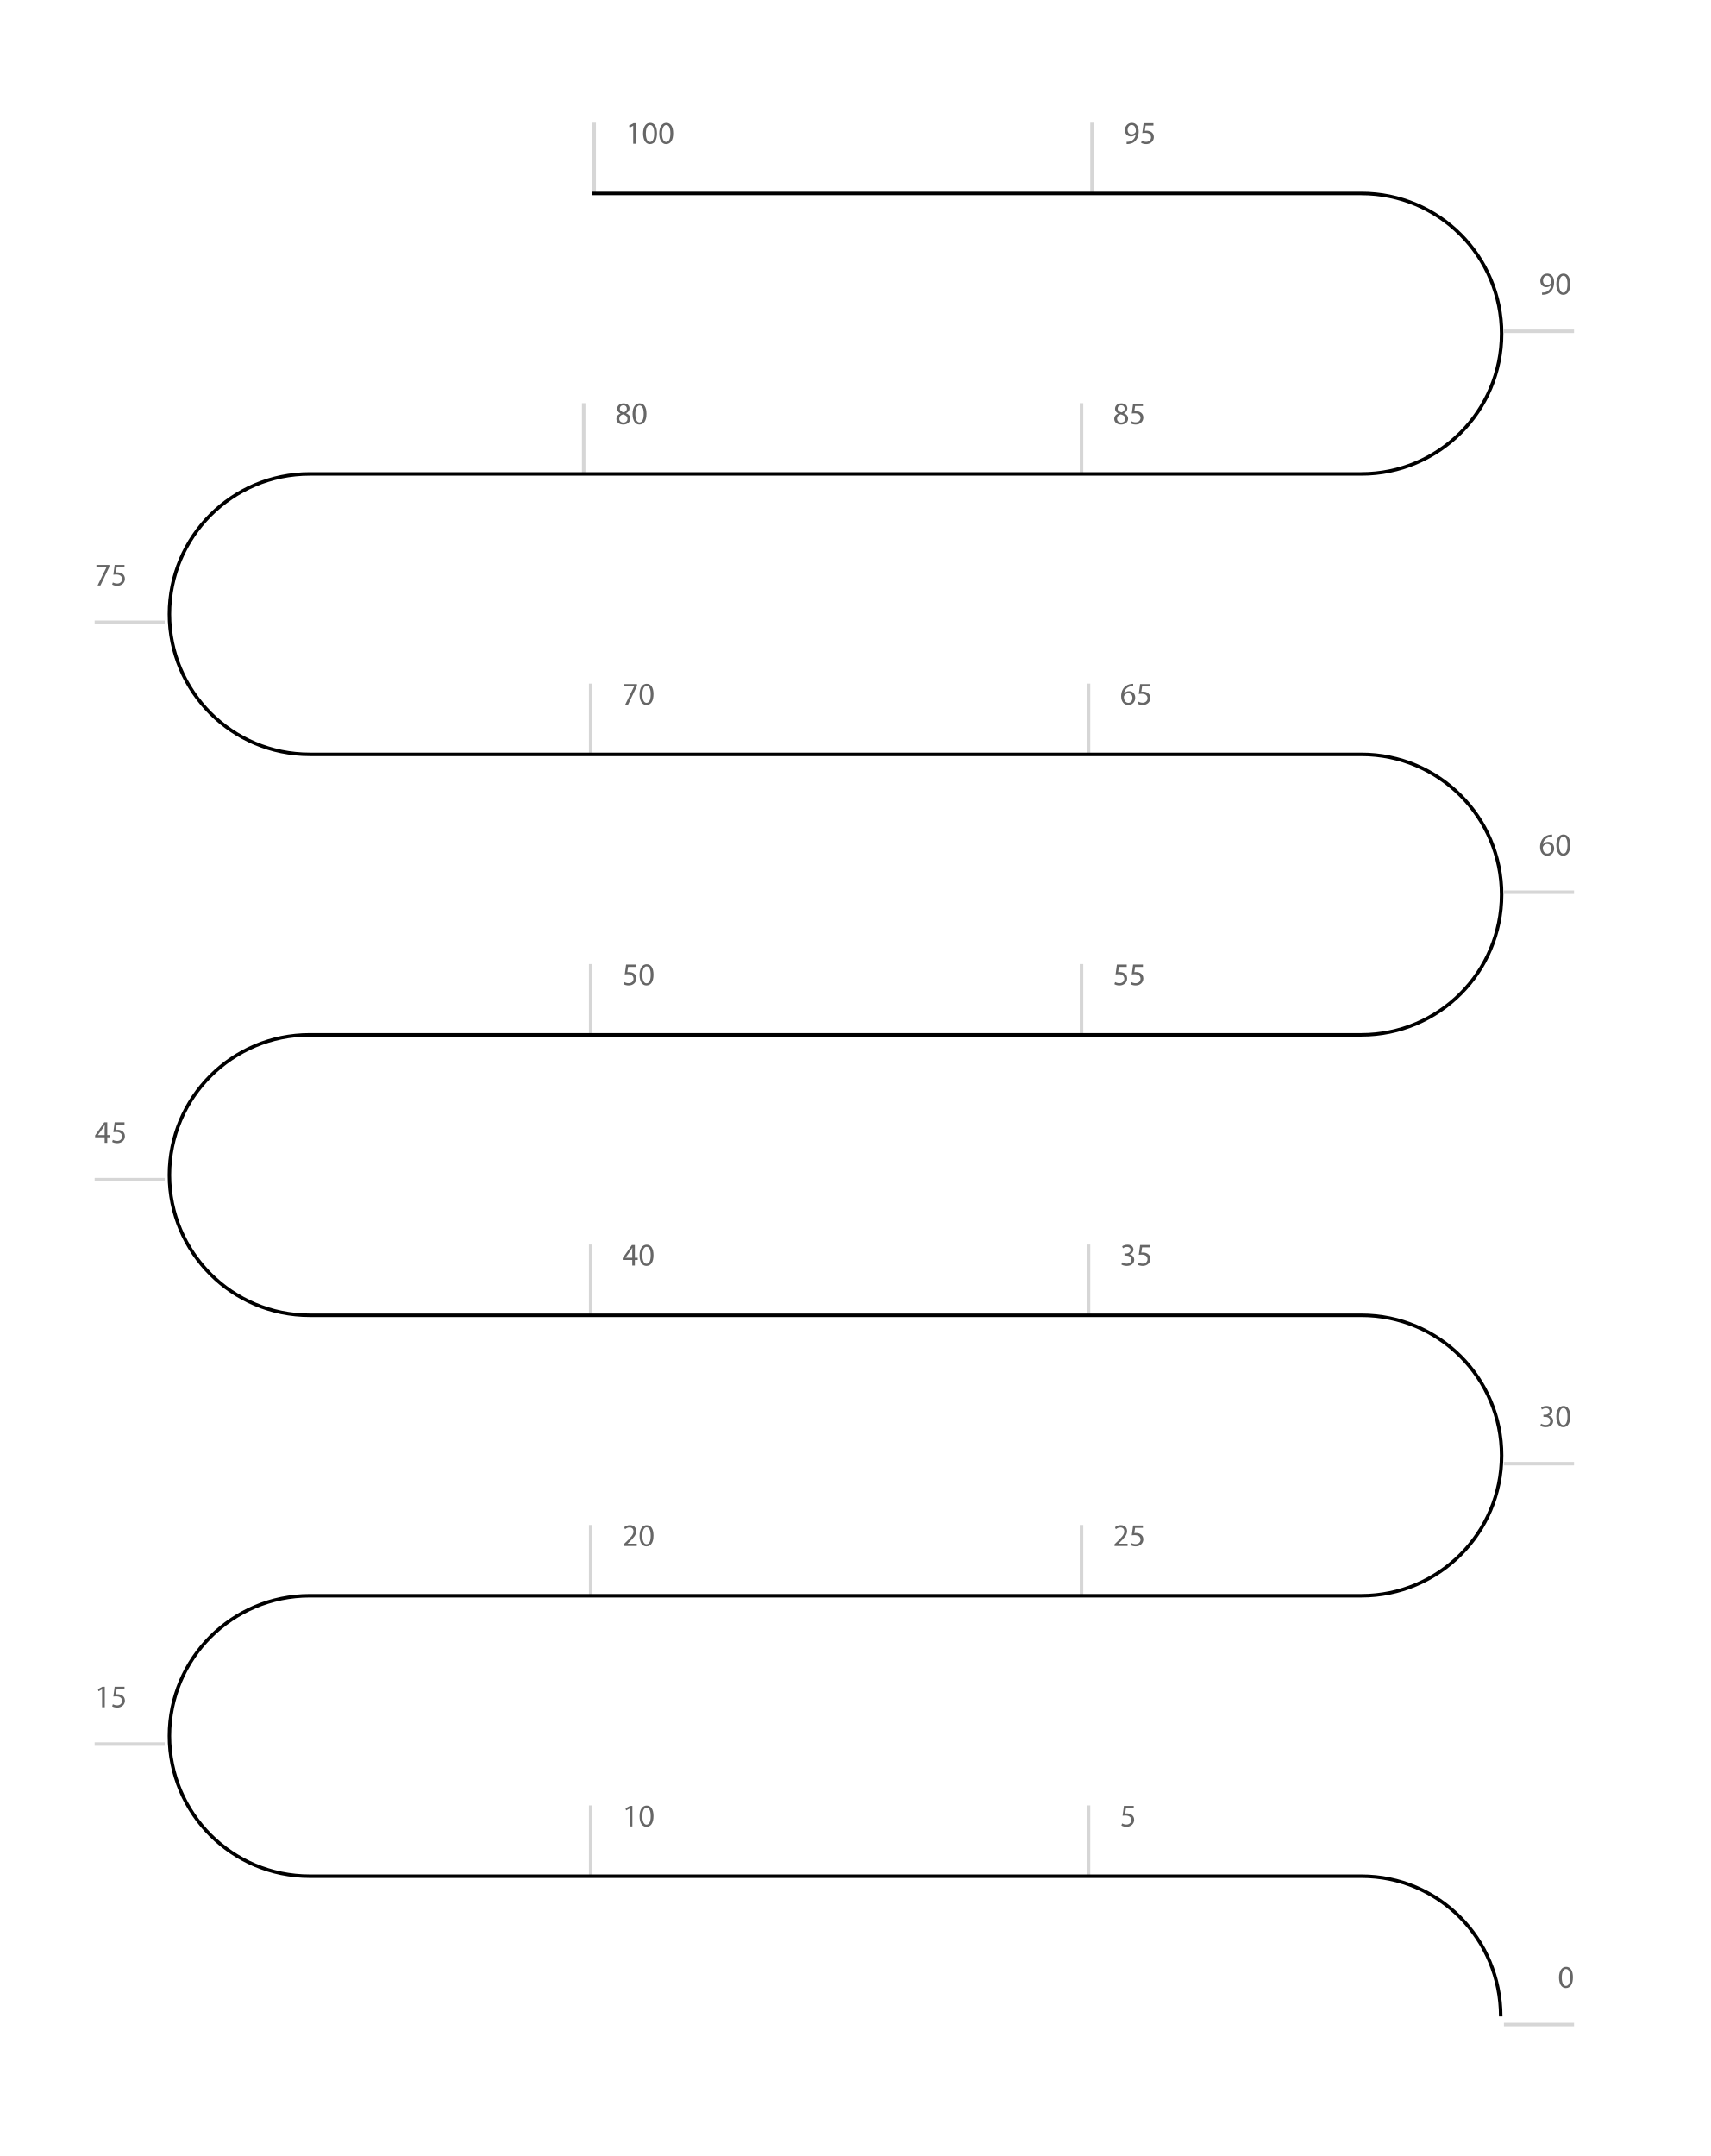
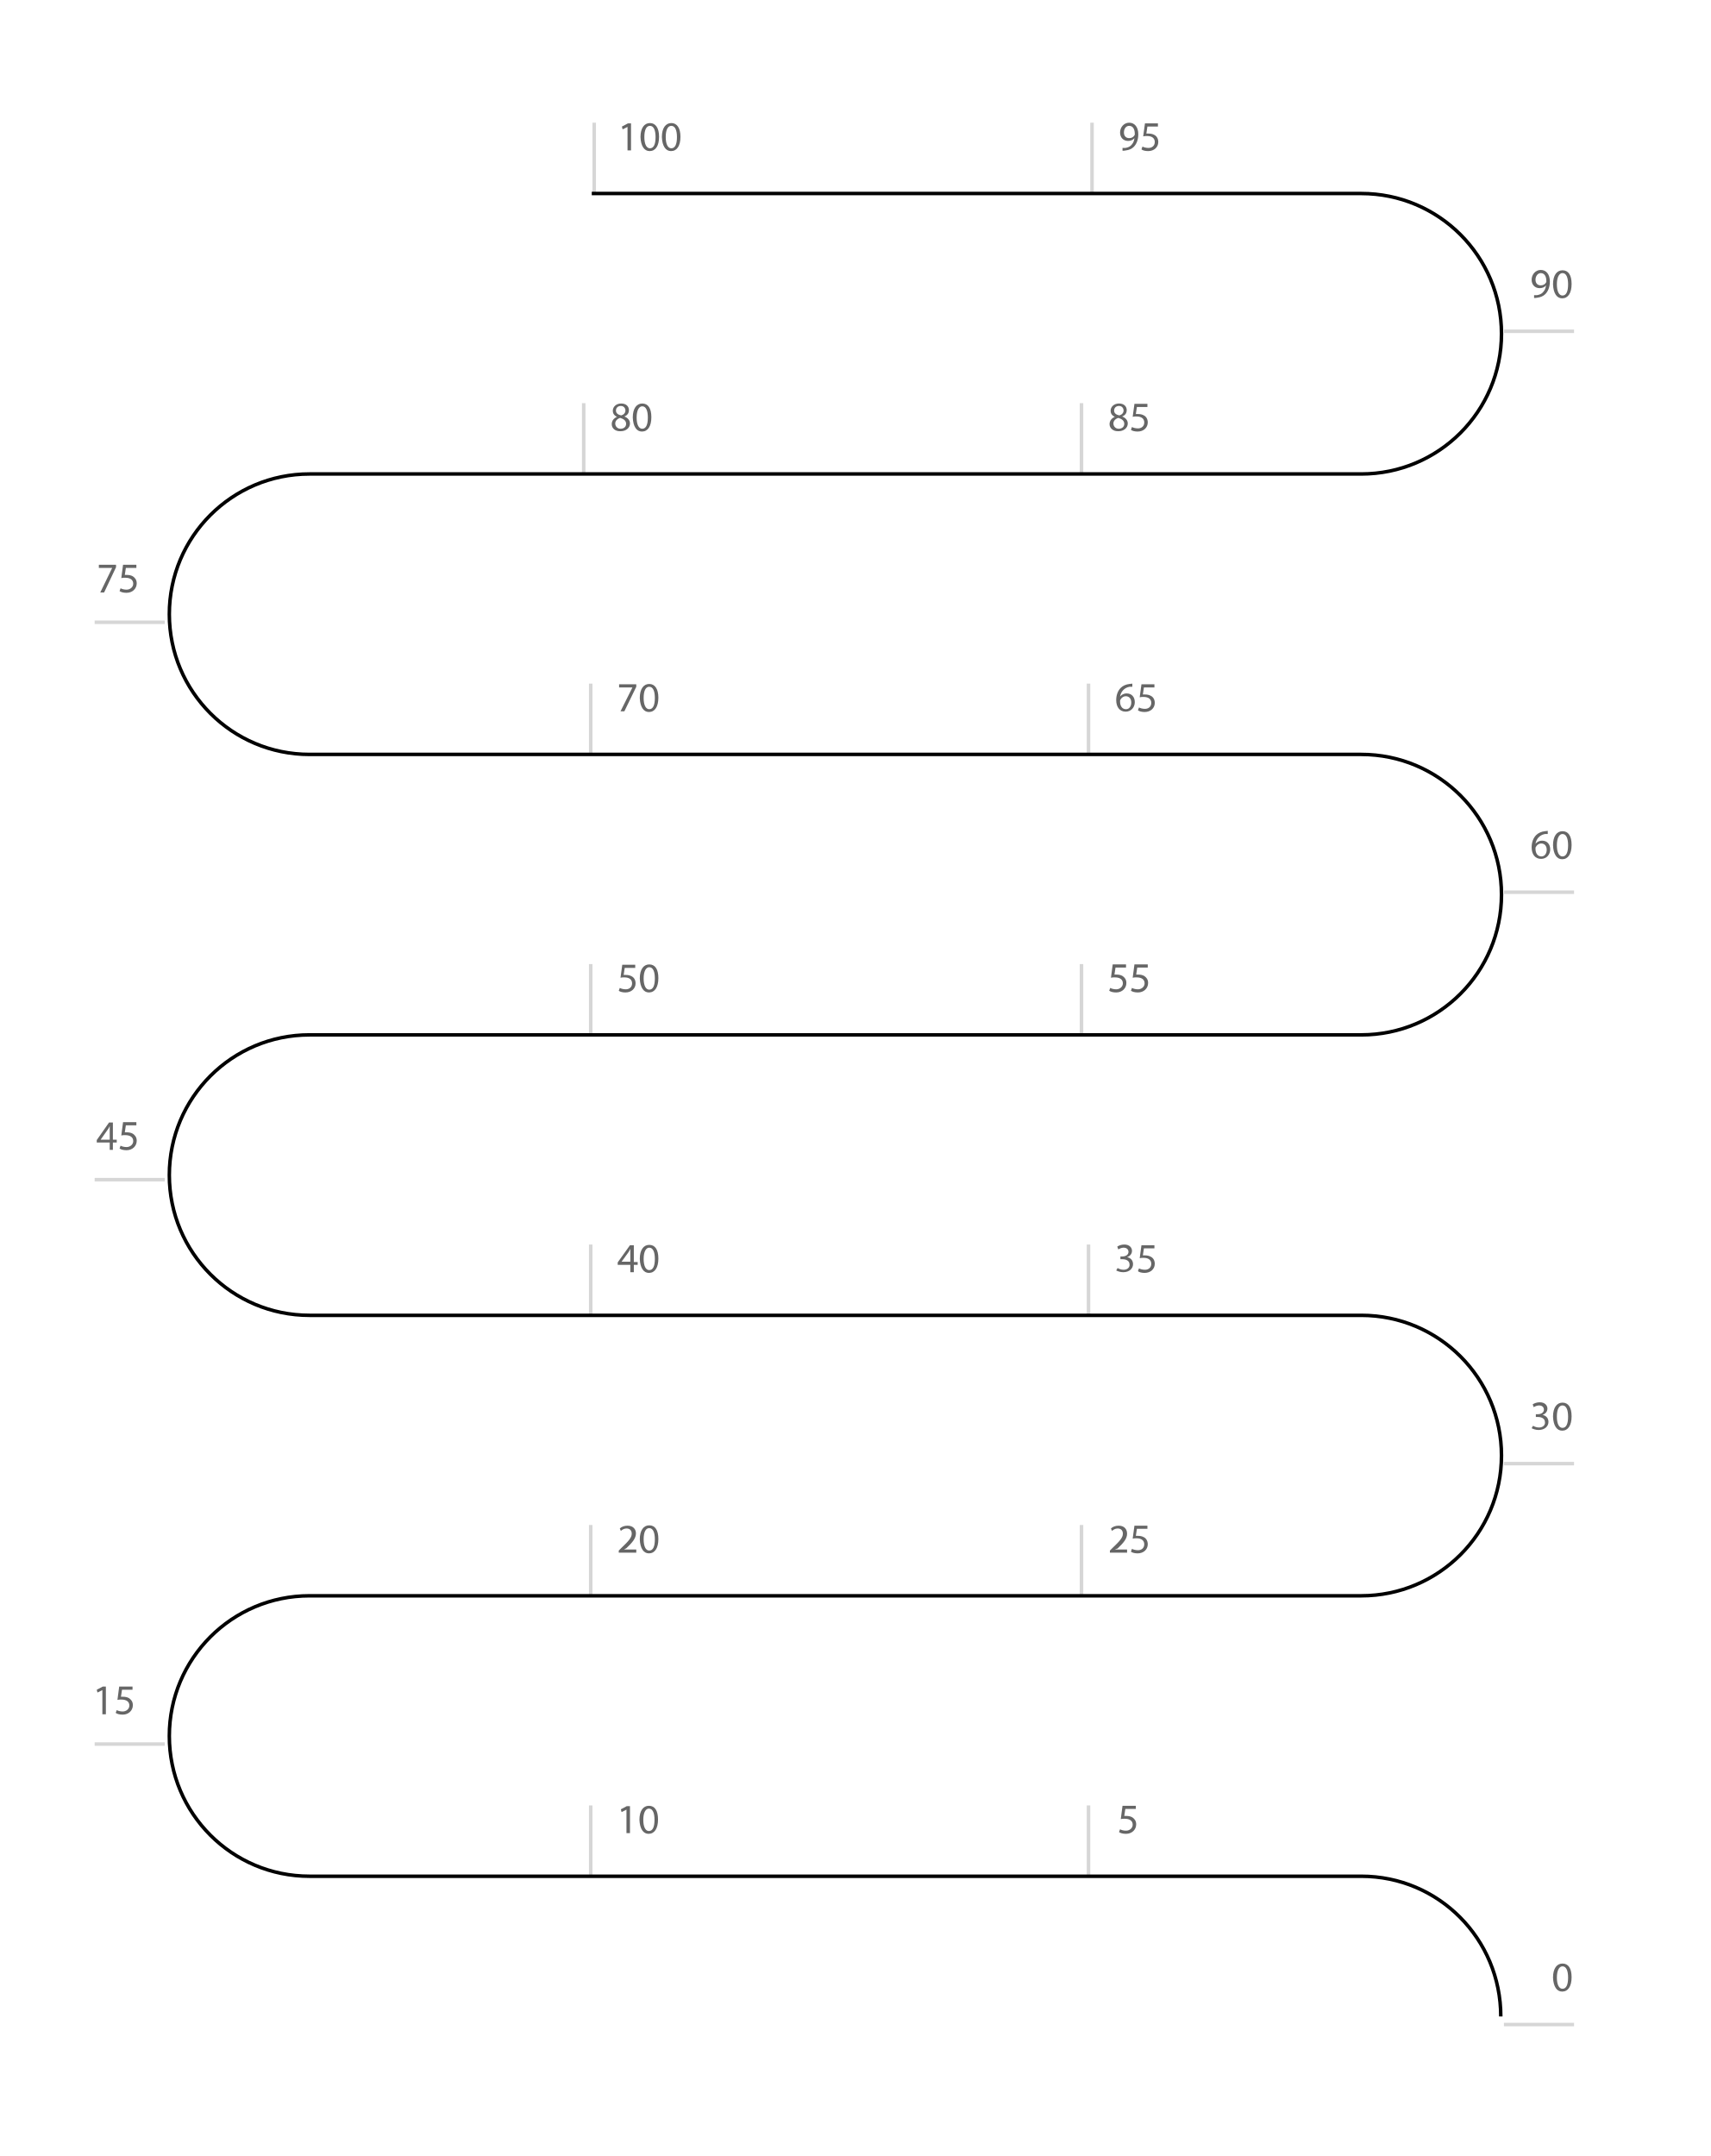
<svg xmlns="http://www.w3.org/2000/svg" version="1.1" x="0px" y="0px" width="488px" height="615px" viewBox="0 0 488 615" enable-background="new 0 0 488 615" xml:space="preserve">
  <g id="Layer_1">
    <g id="completed" display="none">
      <g display="inline">
-         <path fill="none" stroke="#FFFF66" stroke-width="10" stroke-linejoin="round" stroke-miterlimit="10" d="M156,50h240     c22.092,0,40,17.908,40,40s-17.908,40-40,40H96c-22.092,0-40,17.908-40,40s17.908,40,40,40h300c22.092,0,40,17.908,40,40     s-17.908,40-40,40H96c-22.092,0-40,17.908-40,40s17.908,40,40,40h300c22.092,0,40,17.908,40,40s-17.908,40-40,40H96     c-22.092,0-40,17.908-40,40s17.908,40,40,40h300c22.092,0,40,17.908,40,40" />
+         <path fill="none" stroke="#FFFF66" stroke-width="10" stroke-linejoin="round" stroke-miterlimit="10" d="M156,50h240     c22.1,0,40,17.9,40,40s-17.9,40-40,40H96c-22.1,0-40,17.9-40,40s17.9,40,40,40h300c22.1,0,40,17.9,40,40s-17.9,40-40,40H96     c-22.1,0-40,17.9-40,40s17.9,40,40,40h300c22.1,0,40,17.9,40,40s-17.9,40-40,40H96c-22.1,0-40,17.9-40,40c0,22.1,17.9,40,40,40     h300c22.1,0,40,17.9,40,40" />
      </g>
      <g display="inline">
-         <path fill="none" stroke="#D6D6D6" stroke-width="2" d="M156,50h240c22.092,0,40,17.908,40,40s-17.908,40-40,40H96     c-22.092,0-40,17.908-40,40s17.908,40,40,40h300c22.092,0,40,17.908,40,40s-17.908,40-40,40H96c-22.092,0-40,17.908-40,40     s17.908,40,40,40h300c22.092,0,40,17.908,40,40s-17.908,40-40,40H96c-22.092,0-40,17.908-40,40s17.908,40,40,40h300     c22.092,0,40,17.908,40,40" />
+         <path fill="none" stroke="#D6D6D6" stroke-width="2" d="M156,50h240c22.1,0,40,17.9,40,40s-17.9,40-40,40H96     c-22.1,0-40,17.9-40,40s17.9,40,40,40h300c22.1,0,40,17.9,40,40s-17.9,40-40,40H96c-22.1,0-40,17.9-40,40s17.9,40,40,40h300     c22.1,0,40,17.9,40,40s-17.9,40-40,40H96c-22.1,0-40,17.9-40,40c0,22.1,17.9,40,40,40h300c22.1,0,40,17.9,40,40" />
      </g>
    </g>
    <g>
      <rect x="310" y="515" fill="#D6D6D6" width="1" height="20" />
      <g>
-         <path fill="#666666" d="M323.398,515.814h-2.233l-0.225,1.504c0.135-0.019,0.261-0.036,0.478-0.036     c0.45,0,0.899,0.099,1.26,0.314c0.459,0.262,0.838,0.766,0.838,1.504c0,1.144-0.91,1.998-2.179,1.998     c-0.64,0-1.18-0.18-1.459-0.359l0.198-0.604c0.243,0.144,0.72,0.324,1.251,0.324c0.748,0,1.387-0.486,1.387-1.27     c-0.009-0.756-0.513-1.296-1.684-1.296c-0.333,0-0.594,0.035-0.811,0.062l0.379-2.809h2.8V515.814z" />
+         <path fill="#666666" d="M324,516h-3l-0.3,2c0.2,0,0.4,0,0.6,0c0.6,0,1.2,0.1,1.7,0.4c0.6,0.4,1.1,1,1.1,2c0,1.5-1.2,2.7-2.9,2.7     c-0.9,0-1.6-0.2-2-0.5l0.3-0.8c0.3,0.2,1,0.4,1.7,0.4c1,0,1.9-0.7,1.9-1.7c0-1-0.7-1.7-2.3-1.7c-0.4,0-0.8,0-1.1,0.1l0.5-3.8h3.8     V516z" />
      </g>
    </g>
    <g>
      <rect x="429" y="577" fill="#D6D6D6" width="20" height="1" />
      <g>
-         <path fill="#666666" d="M448.677,564.011c0,1.99-0.738,3.088-2.034,3.088c-1.144,0-1.918-1.071-1.936-3.007     c0-1.962,0.846-3.043,2.034-3.043C447.975,561.049,448.677,562.147,448.677,564.011z M445.499,564.102     c0,1.521,0.469,2.386,1.188,2.386c0.811,0,1.197-0.945,1.197-2.44c0-1.44-0.369-2.386-1.188-2.386     C446.003,561.661,445.499,562.508,445.499,564.102z" />
+         <path fill="#666666" d="M448.3,564c0,2.6-1,4.1-2.7,4.1c-1.5,0-2.5-1.4-2.6-4c0-2.6,1.1-4,2.7-4     C447.4,560.1,448.3,561.5,448.3,564z M444.1,564.1c0,2,0.6,3.2,1.6,3.2c1.1,0,1.6-1.2,1.6-3.2c0-1.9-0.5-3.2-1.6-3.2     C444.8,560.9,444.1,562,444.1,564.1z" />
      </g>
    </g>
    <g>
      <rect x="429" y="417" fill="#D6D6D6" width="20" height="1" />
      <g>
-         <path fill="#666666" d="M439.594,406.091c0.226,0.144,0.748,0.369,1.297,0.369c1.018,0,1.332-0.648,1.323-1.135     c-0.009-0.819-0.747-1.17-1.513-1.17h-0.44v-0.595h0.44c0.576,0,1.306-0.297,1.306-0.99c0-0.468-0.297-0.882-1.026-0.882     c-0.468,0-0.918,0.207-1.17,0.387l-0.207-0.576c0.306-0.225,0.9-0.45,1.53-0.45c1.152,0,1.675,0.685,1.675,1.396     c0,0.604-0.36,1.116-1.081,1.378v0.018c0.721,0.145,1.306,0.685,1.306,1.504c0,0.936-0.729,1.755-2.134,1.755     c-0.657,0-1.233-0.207-1.521-0.396L439.594,406.091z" />
-         <path fill="#666666" d="M447.911,404.011c0,1.99-0.738,3.088-2.034,3.088c-1.144,0-1.918-1.071-1.936-3.007     c0-1.962,0.846-3.043,2.034-3.043C447.209,401.049,447.911,402.147,447.911,404.011z M444.733,404.102     c0,1.521,0.469,2.386,1.188,2.386c0.811,0,1.197-0.945,1.197-2.44c0-1.44-0.369-2.386-1.188-2.386     C445.237,401.661,444.733,402.508,444.733,404.102z" />
+         <path fill="#666666" d="M437.3,406.7c0.3,0.2,1,0.5,1.7,0.5c1.3,0,1.8-0.9,1.7-1.5c0-1.1-1-1.5-2-1.5h-0.6v-0.8h0.6     c0.8,0,1.7-0.4,1.7-1.3c0-0.6-0.4-1.2-1.4-1.2c-0.6,0-1.2,0.3-1.5,0.5l-0.3-0.8c0.4-0.3,1.2-0.6,2-0.6c1.5,0,2.2,0.9,2.2,1.8     c0,0.8-0.5,1.5-1.4,1.8v0c1,0.2,1.7,0.9,1.7,2c0,1.2-1,2.3-2.8,2.3c-0.9,0-1.6-0.3-2-0.5L437.3,406.7z" />
+         <path fill="#666666" d="M448.3,404c0,2.6-1,4.1-2.7,4.1c-1.5,0-2.5-1.4-2.6-4c0-2.6,1.1-4,2.7-4     C447.4,400.1,448.3,401.5,448.3,404z M444.1,404.1c0,2,0.6,3.2,1.6,3.2c1.1,0,1.6-1.2,1.6-3.2c0-1.9-0.5-3.2-1.6-3.2     C444.7,400.9,444.1,402,444.1,404.1z" />
      </g>
    </g>
    <g>
      <rect x="429" y="254" fill="#D6D6D6" width="20" height="1" />
      <g>
-         <path fill="#666666" d="M442.745,238.706c-0.162-0.009-0.369,0-0.594,0.036c-1.243,0.207-1.9,1.116-2.035,2.08h0.027     c0.279-0.369,0.765-0.676,1.413-0.676c1.035,0,1.765,0.748,1.765,1.891c0,1.071-0.729,2.062-1.944,2.062     c-1.252,0-2.071-0.972-2.071-2.493c0-1.152,0.414-2.062,0.99-2.638c0.486-0.478,1.135-0.774,1.873-0.864     c0.234-0.036,0.432-0.045,0.576-0.045V238.706z M442.521,242.082c0-0.837-0.478-1.341-1.207-1.341     c-0.477,0-0.918,0.297-1.134,0.72c-0.055,0.09-0.091,0.207-0.091,0.352c0.019,0.963,0.46,1.675,1.288,1.675     C442.061,243.487,442.521,242.92,442.521,242.082z" />
-         <path fill="#666666" d="M447.911,241.011c0,1.99-0.738,3.088-2.034,3.088c-1.144,0-1.918-1.071-1.936-3.007     c0-1.962,0.846-3.043,2.034-3.043C447.209,238.049,447.911,239.147,447.911,241.011z M444.733,241.102     c0,1.521,0.469,2.386,1.188,2.386c0.811,0,1.197-0.945,1.197-2.44c0-1.44-0.369-2.386-1.188-2.386     C445.237,238.661,444.733,239.508,444.733,241.102z" />
+         <path fill="#666666" d="M441.5,237.9c-0.2,0-0.5,0-0.8,0c-1.6,0.3-2.5,1.5-2.7,2.8h0c0.4-0.5,1-0.9,1.9-0.9c1.4,0,2.3,1,2.3,2.5     c0,1.4-1,2.7-2.6,2.7c-1.7,0-2.7-1.3-2.7-3.3c0-1.5,0.5-2.7,1.3-3.5c0.6-0.6,1.5-1,2.5-1.1c0.3,0,0.6-0.1,0.8-0.1L441.5,237.9     L441.5,237.9z M441.2,242.4c0-1.1-0.6-1.8-1.6-1.8c-0.6,0-1.2,0.4-1.5,1c-0.1,0.1-0.1,0.3-0.1,0.5c0,1.3,0.6,2.2,1.7,2.2     C440.6,244.3,441.2,243.5,441.2,242.4z" />
+         <path fill="#666666" d="M448.3,241c0,2.6-1,4.1-2.7,4.1c-1.5,0-2.5-1.4-2.6-4c0-2.6,1.1-4,2.7-4     C447.4,237.1,448.3,238.5,448.3,241z M444.1,241.1c0,2,0.6,3.2,1.6,3.2c1.1,0,1.6-1.2,1.6-3.2c0-1.9-0.5-3.2-1.6-3.2     C444.8,237.9,444.1,239,444.1,241.1z" />
      </g>
    </g>
    <g>
      <rect x="429" y="94" fill="#D6D6D6" width="20" height="1" />
      <g>
-         <path fill="#666666" d="M439.864,83.441c0.171,0.019,0.369,0,0.64-0.026c0.459-0.063,0.891-0.252,1.224-0.567     c0.388-0.352,0.666-0.864,0.774-1.558h-0.027c-0.323,0.396-0.792,0.63-1.377,0.63c-1.054,0-1.729-0.792-1.729-1.791     c0-1.107,0.801-2.08,1.999-2.08c1.197,0,1.936,0.973,1.936,2.467c0,1.288-0.433,2.188-1.009,2.746     c-0.45,0.441-1.071,0.711-1.701,0.783c-0.288,0.045-0.54,0.054-0.729,0.045V83.441z M440.152,80.075     c0,0.729,0.441,1.242,1.125,1.242c0.531,0,0.945-0.262,1.152-0.612c0.045-0.072,0.072-0.162,0.072-0.288     c0-0.999-0.369-1.765-1.197-1.765C440.63,78.652,440.152,79.246,440.152,80.075z" />
-         <path fill="#666666" d="M447.911,81.011c0,1.99-0.738,3.088-2.034,3.088c-1.144,0-1.918-1.071-1.936-3.007     c0-1.962,0.846-3.043,2.034-3.043C447.209,78.049,447.911,79.147,447.911,81.011z M444.733,81.102     c0,1.521,0.469,2.386,1.188,2.386c0.811,0,1.197-0.945,1.197-2.44c0-1.44-0.369-2.386-1.188-2.386     C445.237,78.661,444.733,79.508,444.733,81.102z" />
+         <path fill="#666666" d="M437.6,84.2c0.2,0,0.5,0,0.8,0c0.6-0.1,1.2-0.3,1.6-0.7c0.5-0.5,0.9-1.1,1-2.1h0c-0.4,0.5-1,0.8-1.8,0.8     c-1.4,0-2.3-1-2.3-2.4c0-1.5,1.1-2.8,2.6-2.8c1.6,0,2.6,1.3,2.6,3.3c0,1.7-0.6,2.9-1.3,3.6c-0.6,0.6-1.4,0.9-2.2,1     c-0.4,0.1-0.7,0.1-1,0.1L437.6,84.2L437.6,84.2z M438,79.8c0,1,0.6,1.6,1.5,1.6c0.7,0,1.2-0.3,1.5-0.8c0.1-0.1,0.1-0.2,0.1-0.4     c0-1.3-0.5-2.3-1.6-2.3C438.7,77.9,438,78.7,438,79.8z" />
+         <path fill="#666666" d="M448.3,81c0,2.6-1,4.1-2.7,4.1c-1.5,0-2.5-1.4-2.6-4c0-2.6,1.1-4,2.7-4C447.4,77.1,448.3,78.5,448.3,81z      M444.1,81.1c0,2,0.6,3.2,1.6,3.2c1.1,0,1.6-1.2,1.6-3.2c0-1.9-0.5-3.2-1.6-3.2C444.8,77.9,444.1,79,444.1,81.1z" />
      </g>
    </g>
    <g>
      <rect x="27" y="497" fill="#D6D6D6" width="20" height="1" />
      <g>
-         <path fill="#666666" d="M29.125,481.887h-0.019l-1.018,0.549l-0.152-0.604l1.278-0.684h0.675V487h-0.765V481.887z" />
-         <path fill="#666666" d="M35.516,481.814h-2.233l-0.225,1.504c0.135-0.019,0.261-0.036,0.478-0.036c0.45,0,0.899,0.099,1.26,0.314     c0.459,0.262,0.838,0.766,0.838,1.504c0,1.144-0.91,1.998-2.179,1.998c-0.64,0-1.18-0.18-1.459-0.359l0.198-0.604     c0.243,0.144,0.72,0.324,1.251,0.324c0.748,0,1.387-0.486,1.387-1.27c-0.009-0.756-0.513-1.296-1.684-1.296     c-0.333,0-0.594,0.035-0.811,0.062l0.379-2.809h2.8V481.814z" />
+         <path fill="#666666" d="M29.2,482.1L29.2,482.1l-1.4,0.7l-0.2-0.8l1.7-0.9h0.9v7.9h-1L29.2,482.1L29.2,482.1z" />
+         <path fill="#666666" d="M37.8,482h-3l-0.3,2c0.2,0,0.4,0,0.6,0c0.6,0,1.2,0.1,1.7,0.4c0.6,0.4,1.1,1,1.1,2c0,1.5-1.2,2.7-2.9,2.7     c-0.9,0-1.6-0.2-2-0.5l0.3-0.8c0.3,0.2,1,0.4,1.7,0.4c1,0,1.9-0.7,1.9-1.7c0-1-0.7-1.7-2.3-1.7c-0.4,0-0.8,0-1.1,0.1l0.5-3.8h3.8     C37.8,481.1,37.8,482,37.8,482z" />
      </g>
    </g>
    <g>
      <rect x="27" y="336" fill="#D6D6D6" width="20" height="1" />
      <g>
-         <path fill="#666666" d="M29.854,326v-1.594h-2.719v-0.521l2.611-3.736h0.854v3.637h0.819v0.621h-0.819V326H29.854z      M29.854,323.785v-1.953c0-0.307,0.01-0.612,0.027-0.919h-0.027c-0.18,0.343-0.324,0.595-0.485,0.864l-1.432,1.99v0.018H29.854z" />
-         <path fill="#666666" d="M35.516,320.814h-2.233l-0.225,1.504c0.135-0.019,0.261-0.036,0.478-0.036c0.45,0,0.899,0.099,1.26,0.314     c0.459,0.262,0.838,0.766,0.838,1.504c0,1.144-0.91,1.998-2.179,1.998c-0.64,0-1.18-0.18-1.459-0.359l0.198-0.604     c0.243,0.144,0.72,0.324,1.251,0.324c0.748,0,1.387-0.486,1.387-1.27c-0.009-0.756-0.513-1.296-1.684-1.296     c-0.333,0-0.594,0.035-0.811,0.062l0.379-2.809h2.8V320.814z" />
+         <path fill="#666666" d="M31.3,328v-2.1h-3.7v-0.7l3.5-5h1.1v4.9h1.1v0.8h-1.1v2.1H31.3z M31.3,325v-2.6c0-0.4,0-0.8,0-1.2h0     c-0.2,0.5-0.4,0.8-0.7,1.2l-1.9,2.7v0H31.3z" />
+         <path fill="#666666" d="M38.9,321h-3l-0.3,2c0.2,0,0.4,0,0.6,0c0.6,0,1.2,0.1,1.7,0.4c0.6,0.4,1.1,1,1.1,2c0,1.5-1.2,2.7-2.9,2.7     c-0.9,0-1.6-0.2-2-0.5l0.3-0.8c0.3,0.2,1,0.4,1.7,0.4c1,0,1.9-0.7,1.9-1.7c0-1-0.7-1.7-2.3-1.7c-0.4,0-0.8,0-1.1,0.1l0.5-3.8h3.8     C38.9,320.1,38.9,321,38.9,321z" />
      </g>
    </g>
    <g>
      <rect x="27" y="177" fill="#D6D6D6" width="20" height="1" />
      <g>
-         <path fill="#666666" d="M31.204,161.148v0.521L28.656,167h-0.819l2.539-5.177v-0.018h-2.863v-0.657H31.204z" />
-         <path fill="#666666" d="M35.516,161.814h-2.233l-0.225,1.504c0.135-0.019,0.261-0.036,0.478-0.036c0.45,0,0.899,0.099,1.26,0.314     c0.459,0.262,0.838,0.766,0.838,1.504c0,1.144-0.91,1.998-2.179,1.998c-0.64,0-1.18-0.18-1.459-0.359l0.198-0.604     c0.243,0.144,0.72,0.324,1.251,0.324c0.748,0,1.387-0.486,1.387-1.27c-0.009-0.756-0.513-1.296-1.684-1.296     c-0.333,0-0.594,0.035-0.811,0.062l0.379-2.809h2.8V161.814z" />
+         <path fill="#666666" d="M33.1,161.1v0.7l-3.4,7.2h-1.1l3.4-7v0h-3.8v-0.9H33.1z" />
+         <path fill="#666666" d="M38.9,162h-3l-0.3,2c0.2,0,0.4,0,0.6,0c0.6,0,1.2,0.1,1.7,0.4c0.6,0.4,1.1,1,1.1,2c0,1.5-1.2,2.7-2.9,2.7     c-0.9,0-1.6-0.2-2-0.5l0.3-0.8c0.3,0.2,1,0.4,1.7,0.4c1,0,1.9-0.7,1.9-1.7c0-1-0.7-1.7-2.3-1.7c-0.4,0-0.8,0-1.1,0.1l0.5-3.8h3.8     C38.9,161.1,38.9,162,38.9,162z" />
      </g>
    </g>
    <g>
      <rect x="168" y="515" fill="#D6D6D6" width="1" height="20" />
      <g>
-         <path fill="#666666" d="M179.625,515.887h-0.019l-1.018,0.549l-0.152-0.604l1.278-0.684h0.675V521h-0.765V515.887z" />
-         <path fill="#666666" d="M186.411,518.011c0,1.99-0.738,3.088-2.034,3.088c-1.144,0-1.918-1.071-1.936-3.007     c0-1.962,0.846-3.043,2.034-3.043C185.709,515.049,186.411,516.147,186.411,518.011z M183.233,518.102     c0,1.521,0.469,2.386,1.188,2.386c0.811,0,1.197-0.945,1.197-2.44c0-1.44-0.369-2.386-1.188-2.386     C183.737,515.661,183.233,516.508,183.233,518.102z" />
+         <path fill="#666666" d="M178.7,516.2L178.7,516.2l-1.4,0.7l-0.2-0.8l1.7-0.9h0.9v7.7h-1L178.7,516.2L178.7,516.2z" />
+         <path fill="#666666" d="M187.7,519c0,2.6-1,4.1-2.7,4.1c-1.5,0-2.5-1.4-2.6-4c0-2.6,1.1-4,2.7-4     C186.8,515.1,187.7,516.5,187.7,519z M183.5,519.1c0,2,0.6,3.2,1.6,3.2c1.1,0,1.6-1.2,1.6-3.2c0-1.9-0.5-3.2-1.6-3.2     C184.2,515.9,183.5,517,183.5,519.1z" />
      </g>
    </g>
    <g>
      <rect x="308" y="435" fill="#D6D6D6" width="1" height="20" />
      <g>
-         <path fill="#666666" d="M317.905,441v-0.486l0.621-0.603c1.494-1.423,2.17-2.179,2.179-3.062c0-0.594-0.288-1.144-1.161-1.144     c-0.531,0-0.973,0.271-1.243,0.495l-0.252-0.558c0.405-0.342,0.981-0.595,1.657-0.595c1.26,0,1.791,0.864,1.791,1.702     c0,1.08-0.783,1.953-2.017,3.142l-0.468,0.433v0.018h2.629V441H317.905z" />
-         <path fill="#666666" d="M326.016,435.814h-2.233l-0.225,1.504c0.135-0.019,0.261-0.036,0.478-0.036     c0.45,0,0.899,0.099,1.26,0.314c0.459,0.262,0.838,0.766,0.838,1.504c0,1.144-0.91,1.998-2.179,1.998     c-0.64,0-1.18-0.18-1.459-0.359l0.198-0.604c0.243,0.144,0.72,0.324,1.251,0.324c0.748,0,1.387-0.486,1.387-1.27     c-0.009-0.756-0.513-1.296-1.684-1.296c-0.333,0-0.594,0.035-0.811,0.062l0.379-2.809h2.8V435.814z" />
+         <path fill="#666666" d="M316.6,442.9v-0.6l0.8-0.8c2-1.9,2.9-2.9,2.9-4c0-0.8-0.4-1.5-1.5-1.5c-0.7,0-1.3,0.4-1.6,0.7l-0.3-0.7     c0.5-0.5,1.3-0.8,2.2-0.8c1.7,0,2.4,1.1,2.4,2.3c0,1.4-1,2.6-2.7,4.2L318,442v0h3.5v0.9H316.6z" />
+         <path fill="#666666" d="M327.3,436.1h-3l-0.3,2c0.2,0,0.3,0,0.6,0c0.6,0,1.2,0.1,1.7,0.4c0.6,0.3,1.1,1,1.1,2     c0,1.5-1.2,2.6-2.9,2.6c-0.8,0-1.6-0.2-1.9-0.5l0.3-0.8c0.3,0.2,1,0.4,1.7,0.4c1,0,1.8-0.6,1.8-1.7c0-1-0.7-1.7-2.2-1.7     c-0.4,0-0.8,0-1.1,0.1l0.5-3.7h3.7V436.1z" />
      </g>
    </g>
    <g>
      <rect x="168" y="435" fill="#D6D6D6" width="1" height="20" />
      <g>
-         <path fill="#666666" d="M177.905,441v-0.486l0.621-0.603c1.494-1.423,2.17-2.179,2.179-3.062c0-0.594-0.288-1.144-1.161-1.144     c-0.531,0-0.973,0.271-1.243,0.495l-0.252-0.558c0.405-0.342,0.981-0.595,1.657-0.595c1.26,0,1.791,0.864,1.791,1.702     c0,1.08-0.783,1.953-2.017,3.142l-0.468,0.433v0.018h2.629V441H177.905z" />
-         <path fill="#666666" d="M186.411,438.011c0,1.99-0.738,3.088-2.034,3.088c-1.144,0-1.918-1.071-1.936-3.007     c0-1.962,0.846-3.043,2.034-3.043C185.709,435.049,186.411,436.147,186.411,438.011z M183.233,438.102     c0,1.521,0.469,2.386,1.188,2.386c0.811,0,1.197-0.945,1.197-2.44c0-1.44-0.369-2.386-1.188-2.386     C183.737,435.661,183.233,436.508,183.233,438.102z" />
+         <path fill="#666666" d="M176.5,442.9v-0.6l0.8-0.8c2-1.9,2.9-2.9,2.9-4c0-0.8-0.4-1.5-1.5-1.5c-0.7,0-1.3,0.4-1.6,0.7l-0.3-0.7     c0.5-0.5,1.3-0.8,2.2-0.8c1.7,0,2.4,1.1,2.4,2.2c0,1.4-1,2.6-2.7,4.2L178,442v0h3.5v0.9H176.5z" />
+         <path fill="#666666" d="M187.8,439c0,2.6-1,4.1-2.7,4.1c-1.5,0-2.5-1.4-2.6-4c0-2.6,1.1-4,2.7-4     C186.9,435.1,187.8,436.5,187.8,439z M183.6,439.1c0,2,0.6,3.2,1.6,3.2c1.1,0,1.6-1.2,1.6-3.2c0-1.9-0.5-3.2-1.6-3.2     C184.2,435.9,183.6,437,183.6,439.1z" />
      </g>
    </g>
    <g>
      <rect x="310" y="355" fill="#D6D6D6" width="1" height="20" />
      <g>
-         <path fill="#666666" d="M320.094,360.091c0.226,0.144,0.748,0.369,1.297,0.369c1.018,0,1.332-0.648,1.323-1.135     c-0.009-0.819-0.747-1.17-1.513-1.17h-0.44v-0.595h0.44c0.576,0,1.306-0.297,1.306-0.99c0-0.468-0.297-0.882-1.026-0.882     c-0.468,0-0.918,0.207-1.17,0.387l-0.207-0.576c0.306-0.225,0.9-0.45,1.53-0.45c1.152,0,1.675,0.685,1.675,1.396     c0,0.604-0.36,1.116-1.081,1.378v0.018c0.721,0.145,1.306,0.685,1.306,1.504c0,0.936-0.729,1.755-2.134,1.755     c-0.657,0-1.233-0.207-1.521-0.396L320.094,360.091z" />
-         <path fill="#666666" d="M328.016,355.814h-2.233l-0.225,1.504c0.135-0.019,0.261-0.036,0.478-0.036     c0.45,0,0.899,0.099,1.26,0.314c0.459,0.262,0.838,0.766,0.838,1.504c0,1.144-0.91,1.998-2.179,1.998     c-0.64,0-1.18-0.18-1.459-0.359l0.198-0.604c0.243,0.144,0.72,0.324,1.251,0.324c0.748,0,1.387-0.486,1.387-1.27     c-0.009-0.756-0.513-1.296-1.684-1.296c-0.333,0-0.594,0.035-0.811,0.062l0.379-2.809h2.8V355.814z" />
+         <path fill="#666666" d="M318.8,361.7c0.3,0.2,1,0.5,1.7,0.5c1.3,0,1.8-0.9,1.7-1.5c0-1.1-1-1.5-2-1.5h-0.6v-0.8h0.6     c0.8,0,1.7-0.4,1.7-1.3c0-0.6-0.4-1.2-1.4-1.2c-0.6,0-1.2,0.3-1.5,0.5l-0.3-0.8c0.4-0.3,1.2-0.6,2-0.6c1.5,0,2.2,0.9,2.2,1.8     c0,0.8-0.5,1.5-1.4,1.8v0c1,0.2,1.7,0.9,1.7,2c0,1.2-1,2.3-2.8,2.3c-0.9,0-1.6-0.3-2-0.5L318.8,361.7z" />
+         <path fill="#666666" d="M329.3,356.1h-3l-0.3,2c0.2,0,0.3,0,0.6,0c0.6,0,1.2,0.1,1.7,0.4c0.6,0.3,1.1,1,1.1,2     c0,1.5-1.2,2.6-2.9,2.6c-0.8,0-1.6-0.2-1.9-0.5l0.3-0.8c0.3,0.2,1,0.4,1.7,0.4c1,0,1.8-0.6,1.8-1.7c0-1-0.7-1.7-2.2-1.7     c-0.4,0-0.8,0-1.1,0.1l0.5-3.7h3.7V356.1z" />
      </g>
    </g>
    <g>
      <rect x="168" y="355" fill="#D6D6D6" width="1" height="20" />
      <g>
-         <path fill="#666666" d="M180.354,361v-1.594h-2.719v-0.521l2.611-3.736h0.854v3.637h0.819v0.621h-0.819V361H180.354z      M180.354,358.785v-1.953c0-0.307,0.01-0.612,0.027-0.919h-0.027c-0.18,0.343-0.324,0.595-0.485,0.864l-1.432,1.99v0.018H180.354     z" />
-         <path fill="#666666" d="M186.411,358.011c0,1.99-0.738,3.088-2.034,3.088c-1.144,0-1.918-1.071-1.936-3.007     c0-1.962,0.846-3.043,2.034-3.043C185.709,355.049,186.411,356.147,186.411,358.011z M183.233,358.102     c0,1.521,0.469,2.386,1.188,2.386c0.811,0,1.197-0.945,1.197-2.44c0-1.44-0.369-2.386-1.188-2.386     C183.737,355.661,183.233,356.508,183.233,358.102z" />
+         <path fill="#666666" d="M179.8,362.9v-2.1h-3.6v-0.7l3.5-4.9h1.1v4.8h1.1v0.8h-1.1v2.1H179.8z M179.8,360v-2.6c0-0.4,0-0.8,0-1.2     h0c-0.2,0.5-0.4,0.8-0.6,1.1l-1.9,2.6v0H179.8z" />
+         <path fill="#666666" d="M187.8,359c0,2.6-1,4.1-2.7,4.1c-1.5,0-2.5-1.4-2.6-4c0-2.6,1.1-4,2.7-4     C186.9,355.1,187.8,356.5,187.8,359z M183.6,359.1c0,2,0.6,3.2,1.6,3.2c1.1,0,1.6-1.2,1.6-3.2c0-1.9-0.5-3.2-1.6-3.2     C184.3,355.9,183.6,357,183.6,359.1z" />
      </g>
    </g>
    <g>
      <rect x="308" y="275" fill="#D6D6D6" width="1" height="20" />
      <g>
-         <path fill="#666666" d="M321.398,275.814h-2.233l-0.225,1.504c0.135-0.019,0.261-0.036,0.478-0.036     c0.45,0,0.899,0.099,1.26,0.314c0.459,0.262,0.838,0.766,0.838,1.504c0,1.144-0.91,1.998-2.179,1.998     c-0.64,0-1.18-0.18-1.459-0.359l0.198-0.604c0.243,0.144,0.72,0.324,1.251,0.324c0.748,0,1.387-0.486,1.387-1.27     c-0.009-0.756-0.513-1.296-1.684-1.296c-0.333,0-0.594,0.035-0.811,0.062l0.379-2.809h2.8V275.814z" />
-         <path fill="#666666" d="M326.016,275.814h-2.233l-0.225,1.504c0.135-0.019,0.261-0.036,0.478-0.036     c0.45,0,0.899,0.099,1.26,0.314c0.459,0.262,0.838,0.766,0.838,1.504c0,1.144-0.91,1.998-2.179,1.998     c-0.64,0-1.18-0.18-1.459-0.359l0.198-0.604c0.243,0.144,0.72,0.324,1.251,0.324c0.748,0,1.387-0.486,1.387-1.27     c-0.009-0.756-0.513-1.296-1.684-1.296c-0.333,0-0.594,0.035-0.811,0.062l0.379-2.809h2.8V275.814z" />
+         <path fill="#666666" d="M321.2,276h-3l-0.3,2c0.2,0,0.4,0,0.6,0c0.6,0,1.2,0.1,1.7,0.4c0.6,0.4,1.1,1,1.1,2     c0,1.5-1.2,2.7-2.9,2.7c-0.9,0-1.6-0.2-2-0.5l0.3-0.8c0.3,0.2,1,0.4,1.7,0.4c1,0,1.9-0.7,1.9-1.7c0-1-0.7-1.7-2.3-1.7     c-0.4,0-0.8,0-1.1,0.1l0.5-3.8h3.8V276z" />
+         <path fill="#666666" d="M327.4,276h-3l-0.3,2c0.2,0,0.4,0,0.6,0c0.6,0,1.2,0.1,1.7,0.4c0.6,0.4,1.1,1,1.1,2     c0,1.5-1.2,2.7-2.9,2.7c-0.9,0-1.6-0.2-2-0.5l0.3-0.8c0.3,0.2,1,0.4,1.7,0.4c1,0,1.9-0.7,1.9-1.7c0-1-0.7-1.7-2.3-1.7     c-0.4,0-0.8,0-1.1,0.1l0.5-3.8h3.8V276z" />
      </g>
    </g>
    <g>
      <rect x="168" y="275" fill="#D6D6D6" width="1" height="20" />
      <g>
-         <path fill="#666666" d="M181.398,275.814h-2.233l-0.225,1.504c0.135-0.019,0.261-0.036,0.478-0.036     c0.45,0,0.899,0.099,1.26,0.314c0.459,0.262,0.838,0.766,0.838,1.504c0,1.144-0.91,1.998-2.179,1.998     c-0.64,0-1.18-0.18-1.459-0.359l0.198-0.604c0.243,0.144,0.72,0.324,1.251,0.324c0.748,0,1.387-0.486,1.387-1.27     c-0.009-0.756-0.513-1.296-1.684-1.296c-0.333,0-0.594,0.035-0.811,0.062l0.379-2.809h2.8V275.814z" />
-         <path fill="#666666" d="M186.411,278.011c0,1.99-0.738,3.088-2.034,3.088c-1.144,0-1.918-1.071-1.936-3.007     c0-1.962,0.846-3.043,2.034-3.043C185.709,275.049,186.411,276.147,186.411,278.011z M183.233,278.102     c0,1.521,0.469,2.386,1.188,2.386c0.811,0,1.197-0.945,1.197-2.44c0-1.44-0.369-2.386-1.188-2.386     C183.737,275.661,183.233,276.508,183.233,278.102z" />
+         <path fill="#666666" d="M181.2,276.1h-3l-0.3,2c0.2,0,0.3,0,0.6,0c0.6,0,1.2,0.1,1.7,0.4c0.6,0.3,1.1,1,1.1,2     c0,1.5-1.2,2.6-2.9,2.6c-0.8,0-1.6-0.2-1.9-0.5l0.3-0.8c0.3,0.2,1,0.4,1.7,0.4c1,0,1.8-0.6,1.8-1.7c0-1-0.7-1.7-2.2-1.7     c-0.4,0-0.8,0-1.1,0.1l0.5-3.7h3.7L181.2,276.1L181.2,276.1z" />
+         <path fill="#666666" d="M187.8,279c0,2.6-1,4.1-2.7,4.1c-1.5,0-2.5-1.4-2.6-4c0-2.6,1.1-4,2.7-4     C186.9,275.1,187.8,276.5,187.8,279z M183.6,279.1c0,2,0.6,3.2,1.6,3.2c1.1,0,1.6-1.2,1.6-3.2c0-1.9-0.5-3.2-1.6-3.2     C184.3,275.9,183.6,277,183.6,279.1z" />
      </g>
    </g>
    <g>
      <rect x="310" y="195" fill="#D6D6D6" width="1" height="20" />
      <g>
-         <path fill="#666666" d="M323.245,195.706c-0.162-0.009-0.369,0-0.594,0.036c-1.243,0.207-1.9,1.116-2.035,2.08h0.027     c0.279-0.369,0.765-0.676,1.413-0.676c1.035,0,1.765,0.748,1.765,1.891c0,1.071-0.729,2.062-1.944,2.062     c-1.252,0-2.071-0.972-2.071-2.493c0-1.152,0.414-2.062,0.99-2.638c0.486-0.478,1.135-0.774,1.873-0.864     c0.234-0.036,0.432-0.045,0.576-0.045V195.706z M323.021,199.082c0-0.837-0.478-1.341-1.207-1.341     c-0.477,0-0.918,0.297-1.134,0.72c-0.055,0.09-0.091,0.207-0.091,0.352c0.019,0.963,0.46,1.675,1.288,1.675     C322.561,200.487,323.021,199.92,323.021,199.082z" />
-         <path fill="#666666" d="M328.016,195.814h-2.233l-0.225,1.504c0.135-0.019,0.261-0.036,0.478-0.036     c0.45,0,0.899,0.099,1.26,0.314c0.459,0.262,0.838,0.766,0.838,1.504c0,1.144-0.91,1.998-2.179,1.998     c-0.64,0-1.18-0.18-1.459-0.359l0.198-0.604c0.243,0.144,0.72,0.324,1.251,0.324c0.748,0,1.387-0.486,1.387-1.27     c-0.009-0.756-0.513-1.296-1.684-1.296c-0.333,0-0.594,0.035-0.811,0.062l0.379-2.809h2.8V195.814z" />
+         <path fill="#666666" d="M323,195.9c-0.2,0-0.5,0-0.8,0c-1.6,0.3-2.5,1.5-2.7,2.8h0c0.4-0.5,1-0.9,1.9-0.9c1.4,0,2.3,1,2.3,2.5     c0,1.4-1,2.7-2.6,2.7c-1.7,0-2.7-1.3-2.7-3.3c0-1.5,0.5-2.7,1.3-3.5c0.6-0.6,1.5-1,2.5-1.1c0.3,0,0.6-0.1,0.8-0.1L323,195.9     L323,195.9z M322.7,200.4c0-1.1-0.6-1.8-1.6-1.8c-0.6,0-1.2,0.4-1.5,1c-0.1,0.1-0.1,0.3-0.1,0.5c0,1.3,0.6,2.2,1.7,2.2     C322.1,202.3,322.7,201.5,322.7,200.4z" />
+         <path fill="#666666" d="M329.3,196.1h-3l-0.3,2c0.2,0,0.3,0,0.6,0c0.6,0,1.2,0.1,1.7,0.4c0.6,0.3,1.1,1,1.1,2     c0,1.5-1.2,2.6-2.9,2.6c-0.8,0-1.6-0.2-1.9-0.5l0.3-0.8c0.3,0.2,1,0.4,1.7,0.4c1,0,1.8-0.6,1.8-1.7c0-1-0.7-1.7-2.2-1.7     c-0.4,0-0.8,0-1.1,0.1l0.5-3.7h3.7V196.1z" />
      </g>
    </g>
    <g>
      <rect x="168" y="195" fill="#D6D6D6" width="1" height="20" />
      <g>
-         <path fill="#666666" d="M181.704,195.148v0.521l-2.548,5.33h-0.819l2.539-5.177v-0.018h-2.863v-0.657H181.704z" />
-         <path fill="#666666" d="M186.411,198.011c0,1.99-0.738,3.088-2.034,3.088c-1.144,0-1.918-1.071-1.936-3.007     c0-1.962,0.846-3.043,2.034-3.043C185.709,195.049,186.411,196.147,186.411,198.011z M183.233,198.102     c0,1.521,0.469,2.386,1.188,2.386c0.811,0,1.197-0.945,1.197-2.44c0-1.44-0.369-2.386-1.188-2.386     C183.737,195.661,183.233,196.508,183.233,198.102z" />
+         <path fill="#666666" d="M181.5,195.2v0.7l-3.4,7h-1.1l3.4-6.8v0h-3.8v-0.9L181.5,195.2L181.5,195.2z" />
+         <path fill="#666666" d="M187.8,199c0,2.6-1,4.1-2.7,4.1c-1.5,0-2.5-1.4-2.6-4c0-2.6,1.1-4,2.7-4     C186.8,195.1,187.8,196.5,187.8,199z M183.6,199.1c0,2,0.6,3.2,1.6,3.2c1.1,0,1.6-1.2,1.6-3.2c0-1.9-0.5-3.2-1.6-3.2     C184.2,195.9,183.6,197,183.6,199.1z" />
      </g>
    </g>
    <g>
      <rect x="308" y="115" fill="#D6D6D6" width="1" height="20" />
      <g>
-         <path fill="#666666" d="M317.833,119.515c0-0.738,0.441-1.261,1.161-1.566l-0.009-0.027c-0.648-0.306-0.927-0.81-0.927-1.314     c0-0.927,0.783-1.558,1.81-1.558c1.134,0,1.701,0.712,1.701,1.44c0,0.495-0.243,1.026-0.964,1.369v0.026     c0.729,0.288,1.18,0.802,1.18,1.513c0,1.018-0.873,1.701-1.989,1.701C318.571,121.099,317.833,120.37,317.833,119.515z      M320.984,119.479c0-0.711-0.495-1.054-1.288-1.278c-0.684,0.198-1.053,0.648-1.053,1.206c-0.027,0.595,0.423,1.116,1.17,1.116     C320.524,120.522,320.984,120.082,320.984,119.479z M318.806,116.553c0,0.585,0.44,0.9,1.116,1.08     c0.504-0.171,0.892-0.531,0.892-1.062c0-0.468-0.279-0.954-0.991-0.954C319.165,115.616,318.806,116.049,318.806,116.553z" />
-         <path fill="#666666" d="M326.016,115.814h-2.233l-0.225,1.504c0.135-0.019,0.261-0.036,0.478-0.036     c0.45,0,0.899,0.099,1.26,0.314c0.459,0.262,0.838,0.766,0.838,1.504c0,1.144-0.91,1.998-2.179,1.998     c-0.64,0-1.18-0.18-1.459-0.359l0.198-0.604c0.243,0.144,0.72,0.324,1.251,0.324c0.748,0,1.387-0.486,1.387-1.27     c-0.009-0.756-0.513-1.296-1.684-1.296c-0.333,0-0.594,0.035-0.811,0.062l0.379-2.809h2.8V115.814z" />
+         <path fill="#666666" d="M316.5,121c0-1,0.6-1.7,1.5-2.1l0,0c-0.9-0.4-1.2-1.1-1.2-1.7c0-1.2,1-2.1,2.4-2.1c1.5,0,2.2,0.9,2.2,1.9     c0,0.7-0.3,1.4-1.3,1.8v0c1,0.4,1.6,1.1,1.6,2c0,1.3-1.2,2.2-2.6,2.2C317.5,123.1,316.5,122.1,316.5,121z M320.7,120.9     c0-0.9-0.7-1.4-1.7-1.7c-0.9,0.3-1.4,0.9-1.4,1.6c0,0.8,0.6,1.5,1.5,1.5C320.1,122.3,320.7,121.7,320.7,120.9z M317.8,117.1     c0,0.8,0.6,1.2,1.5,1.4c0.7-0.2,1.2-0.7,1.2-1.4c0-0.6-0.4-1.3-1.3-1.3C318.3,115.8,317.8,116.4,317.8,117.1z" />
+         <path fill="#666666" d="M327.3,116.1h-3l-0.3,2c0.2,0,0.3,0,0.6,0c0.6,0,1.2,0.1,1.7,0.4c0.6,0.3,1.1,1,1.1,2     c0,1.5-1.2,2.6-2.9,2.6c-0.8,0-1.6-0.2-1.9-0.5l0.3-0.8c0.3,0.2,1,0.4,1.7,0.4c1,0,1.8-0.6,1.8-1.7c0-1-0.7-1.7-2.2-1.7     c-0.4,0-0.8,0-1.1,0.1l0.5-3.7h3.7V116.1z" />
      </g>
    </g>
    <g>
      <rect x="166" y="115" fill="#D6D6D6" width="1" height="20" />
      <g>
-         <path fill="#666666" d="M175.833,119.515c0-0.738,0.441-1.261,1.161-1.566l-0.009-0.027c-0.648-0.306-0.927-0.81-0.927-1.314     c0-0.927,0.783-1.558,1.81-1.558c1.134,0,1.701,0.712,1.701,1.44c0,0.495-0.243,1.026-0.964,1.369v0.026     c0.729,0.288,1.18,0.802,1.18,1.513c0,1.018-0.873,1.701-1.989,1.701C176.571,121.099,175.833,120.37,175.833,119.515z      M178.984,119.479c0-0.711-0.495-1.054-1.288-1.278c-0.684,0.198-1.053,0.648-1.053,1.206c-0.027,0.595,0.423,1.116,1.17,1.116     C178.524,120.522,178.984,120.082,178.984,119.479z M176.806,116.553c0,0.585,0.44,0.9,1.116,1.08     c0.504-0.171,0.892-0.531,0.892-1.062c0-0.468-0.279-0.954-0.991-0.954C177.165,115.616,176.806,116.049,176.806,116.553z" />
-         <path fill="#666666" d="M184.411,118.011c0,1.99-0.738,3.088-2.034,3.088c-1.144,0-1.918-1.071-1.936-3.007     c0-1.962,0.846-3.043,2.034-3.043C183.709,115.049,184.411,116.147,184.411,118.011z M181.233,118.102     c0,1.521,0.469,2.386,1.188,2.386c0.811,0,1.197-0.945,1.197-2.44c0-1.44-0.369-2.386-1.188-2.386     C181.737,115.661,181.233,116.508,181.233,118.102z" />
+         <path fill="#666666" d="M174.5,121c0-1,0.6-1.7,1.5-2.1l0,0c-0.9-0.4-1.2-1.1-1.2-1.7c0-1.2,1-2.1,2.4-2.1c1.5,0,2.2,0.9,2.2,1.9     c0,0.7-0.3,1.4-1.3,1.8v0c1,0.4,1.6,1.1,1.6,2c0,1.3-1.2,2.2-2.6,2.2C175.4,123.1,174.5,122.1,174.5,121z M178.6,120.9     c0-0.9-0.7-1.4-1.7-1.7c-0.9,0.3-1.4,0.9-1.4,1.6c0,0.8,0.6,1.5,1.5,1.5C178,122.3,178.6,121.7,178.6,120.9z M175.7,117.1     c0,0.8,0.6,1.2,1.5,1.4c0.7-0.2,1.2-0.7,1.2-1.4c0-0.6-0.4-1.3-1.3-1.3C176.2,115.8,175.7,116.4,175.7,117.1z" />
+         <path fill="#666666" d="M185.8,119c0,2.6-1,4.1-2.7,4.1c-1.5,0-2.5-1.4-2.6-4c0-2.6,1.1-4,2.7-4     C184.9,115.1,185.8,116.5,185.8,119z M181.6,119.1c0,2,0.6,3.2,1.6,3.2c1.1,0,1.6-1.2,1.6-3.2c0-1.9-0.5-3.2-1.6-3.2     C182.3,115.9,181.6,117,181.6,119.1z" />
      </g>
    </g>
    <g>
      <rect x="311" y="35" fill="#D6D6D6" width="1" height="20" />
      <g>
-         <path fill="#666666" d="M321.364,40.441c0.171,0.019,0.369,0,0.64-0.026c0.459-0.063,0.891-0.252,1.224-0.567     c0.388-0.352,0.666-0.864,0.774-1.558h-0.027c-0.323,0.396-0.792,0.63-1.377,0.63c-1.054,0-1.729-0.792-1.729-1.791     c0-1.107,0.801-2.08,1.999-2.08c1.197,0,1.936,0.973,1.936,2.467c0,1.288-0.433,2.188-1.009,2.746     c-0.45,0.441-1.071,0.711-1.701,0.783c-0.288,0.045-0.54,0.054-0.729,0.045V40.441z M321.652,37.075     c0,0.729,0.441,1.242,1.125,1.242c0.531,0,0.945-0.262,1.152-0.612c0.045-0.072,0.072-0.162,0.072-0.288     c0-0.999-0.369-1.765-1.197-1.765C322.13,35.652,321.652,36.246,321.652,37.075z" />
-         <path fill="#666666" d="M329.016,35.814h-2.233l-0.225,1.504c0.135-0.019,0.261-0.036,0.478-0.036c0.45,0,0.899,0.099,1.26,0.314     c0.459,0.262,0.838,0.766,0.838,1.504c0,1.144-0.91,1.998-2.179,1.998c-0.64,0-1.18-0.18-1.459-0.359l0.198-0.604     c0.243,0.144,0.72,0.324,1.251,0.324c0.748,0,1.387-0.486,1.387-1.27c-0.009-0.756-0.513-1.296-1.684-1.296     c-0.333,0-0.594,0.035-0.811,0.062l0.379-2.809h2.8V35.814z" />
+         <path fill="#666666" d="M320.2,42.2c0.2,0,0.5,0,0.8,0c0.6-0.1,1.2-0.3,1.6-0.7c0.5-0.5,0.9-1.1,1-2.1h0c-0.4,0.5-1,0.8-1.8,0.8     c-1.4,0-2.3-1-2.3-2.4c0-1.5,1.1-2.8,2.6-2.8c1.6,0,2.6,1.3,2.6,3.3c0,1.7-0.6,2.9-1.3,3.6c-0.6,0.6-1.4,0.9-2.2,1     c-0.4,0.1-0.7,0.1-1,0.1L320.2,42.2L320.2,42.2z M320.6,37.8c0,1,0.6,1.6,1.5,1.6c0.7,0,1.2-0.3,1.5-0.8c0.1-0.1,0.1-0.2,0.1-0.4     c0-1.3-0.5-2.3-1.6-2.3C321.2,35.9,320.6,36.7,320.6,37.8z" />
+         <path fill="#666666" d="M330.3,36.1h-3l-0.3,2c0.2,0,0.3,0,0.6,0c0.6,0,1.2,0.1,1.7,0.4c0.6,0.3,1.1,1,1.1,2     c0,1.5-1.2,2.6-2.9,2.6c-0.8,0-1.6-0.2-1.9-0.5l0.3-0.8c0.3,0.2,1,0.4,1.7,0.4c1,0,1.8-0.6,1.8-1.7c0-1-0.7-1.7-2.2-1.7     c-0.4,0-0.8,0-1.1,0.1l0.5-3.7h3.7V36.1z" />
      </g>
    </g>
    <g>
      <rect x="169" y="35" fill="#D6D6D6" width="1" height="20" />
      <g>
-         <path fill="#666666" d="M180.625,35.887h-0.019l-1.018,0.549l-0.152-0.604l1.278-0.684h0.675V41h-0.765V35.887z" />
-         <path fill="#666666" d="M187.411,38.011c0,1.99-0.738,3.088-2.034,3.088c-1.144,0-1.918-1.071-1.936-3.007     c0-1.962,0.846-3.043,2.034-3.043C186.709,35.049,187.411,36.147,187.411,38.011z M184.233,38.102     c0,1.521,0.469,2.386,1.188,2.386c0.811,0,1.197-0.945,1.197-2.44c0-1.44-0.369-2.386-1.188-2.386     C184.737,35.661,184.233,36.508,184.233,38.102z" />
-         <path fill="#666666" d="M192.027,38.011c0,1.99-0.738,3.088-2.034,3.088c-1.144,0-1.918-1.071-1.936-3.007     c0-1.962,0.846-3.043,2.034-3.043C191.325,35.049,192.027,36.147,192.027,38.011z M188.85,38.102     c0,1.521,0.468,2.386,1.188,2.386c0.811,0,1.197-0.945,1.197-2.44c0-1.44-0.369-2.386-1.188-2.386     C189.354,35.661,188.85,36.508,188.85,38.102z" />
+         <path fill="#666666" d="M179,36.2L179,36.2l-1.4,0.7l-0.2-0.8l1.7-0.9h0.9v7.7h-1L179,36.2L179,36.2z" />
+         <path fill="#666666" d="M188,39c0,2.6-1,4.1-2.7,4.1c-1.5,0-2.5-1.4-2.6-4c0-2.6,1.1-4,2.7-4C187,35.1,188,36.5,188,39z      M183.8,39.1c0,2,0.6,3.2,1.6,3.2c1.1,0,1.6-1.2,1.6-3.2c0-1.9-0.5-3.2-1.6-3.2C184.4,35.9,183.8,37,183.8,39.1z" />
+         <path fill="#666666" d="M194.1,39c0,2.6-1,4.1-2.7,4.1c-1.5,0-2.5-1.4-2.6-4c0-2.6,1.1-4,2.7-4C193.1,35.1,194.1,36.5,194.1,39z      M189.9,39.1c0,2,0.6,3.2,1.6,3.2c1.1,0,1.6-1.2,1.6-3.2c0-1.9-0.5-3.2-1.6-3.2C190.5,35.9,189.9,37,189.9,39.1z" />
      </g>
    </g>
    <g id="guides">
	</g>
  </g>
  <g id="Ebene_2">
-     <path fill="none" stroke="#000000" stroke-miterlimit="10" d="M428.082,575.186c0-22.092-17.658-40-39.75-40h-300   c-22.092,0-40-17.908-40-40s17.908-40,40-40h300c22.092,0,40-17.908,40-40s-17.908-40-40-40h-300c-22.092,0-40-17.908-40-40   s17.908-40,40-40h300c22.092,0,40-17.908,40-40s-17.908-40-40-40h-300c-22.092,0-40-17.908-40-40s17.908-40,40-40h300   c22.092,0,40-17.908,40-40s-17.908-40-40-40h-219.5" />
+     <path fill="none" stroke="#000000" stroke-miterlimit="10" d="M428.1,575.2c0-22.1-17.7-40-39.8-40h-300c-22.1,0-40-17.9-40-40   s17.9-40,40-40h300c22.1,0,40-17.9,40-40s-17.9-40-40-40h-300c-22.1,0-40-17.9-40-40s17.9-40,40-40h300c22.1,0,40-17.9,40-40   s-17.9-40-40-40h-300c-22.1,0-40-17.9-40-40s17.9-40,40-40h300c22.1,0,40-17.9,40-40s-17.9-40-40-40H168.8" />
  </g>
</svg>
